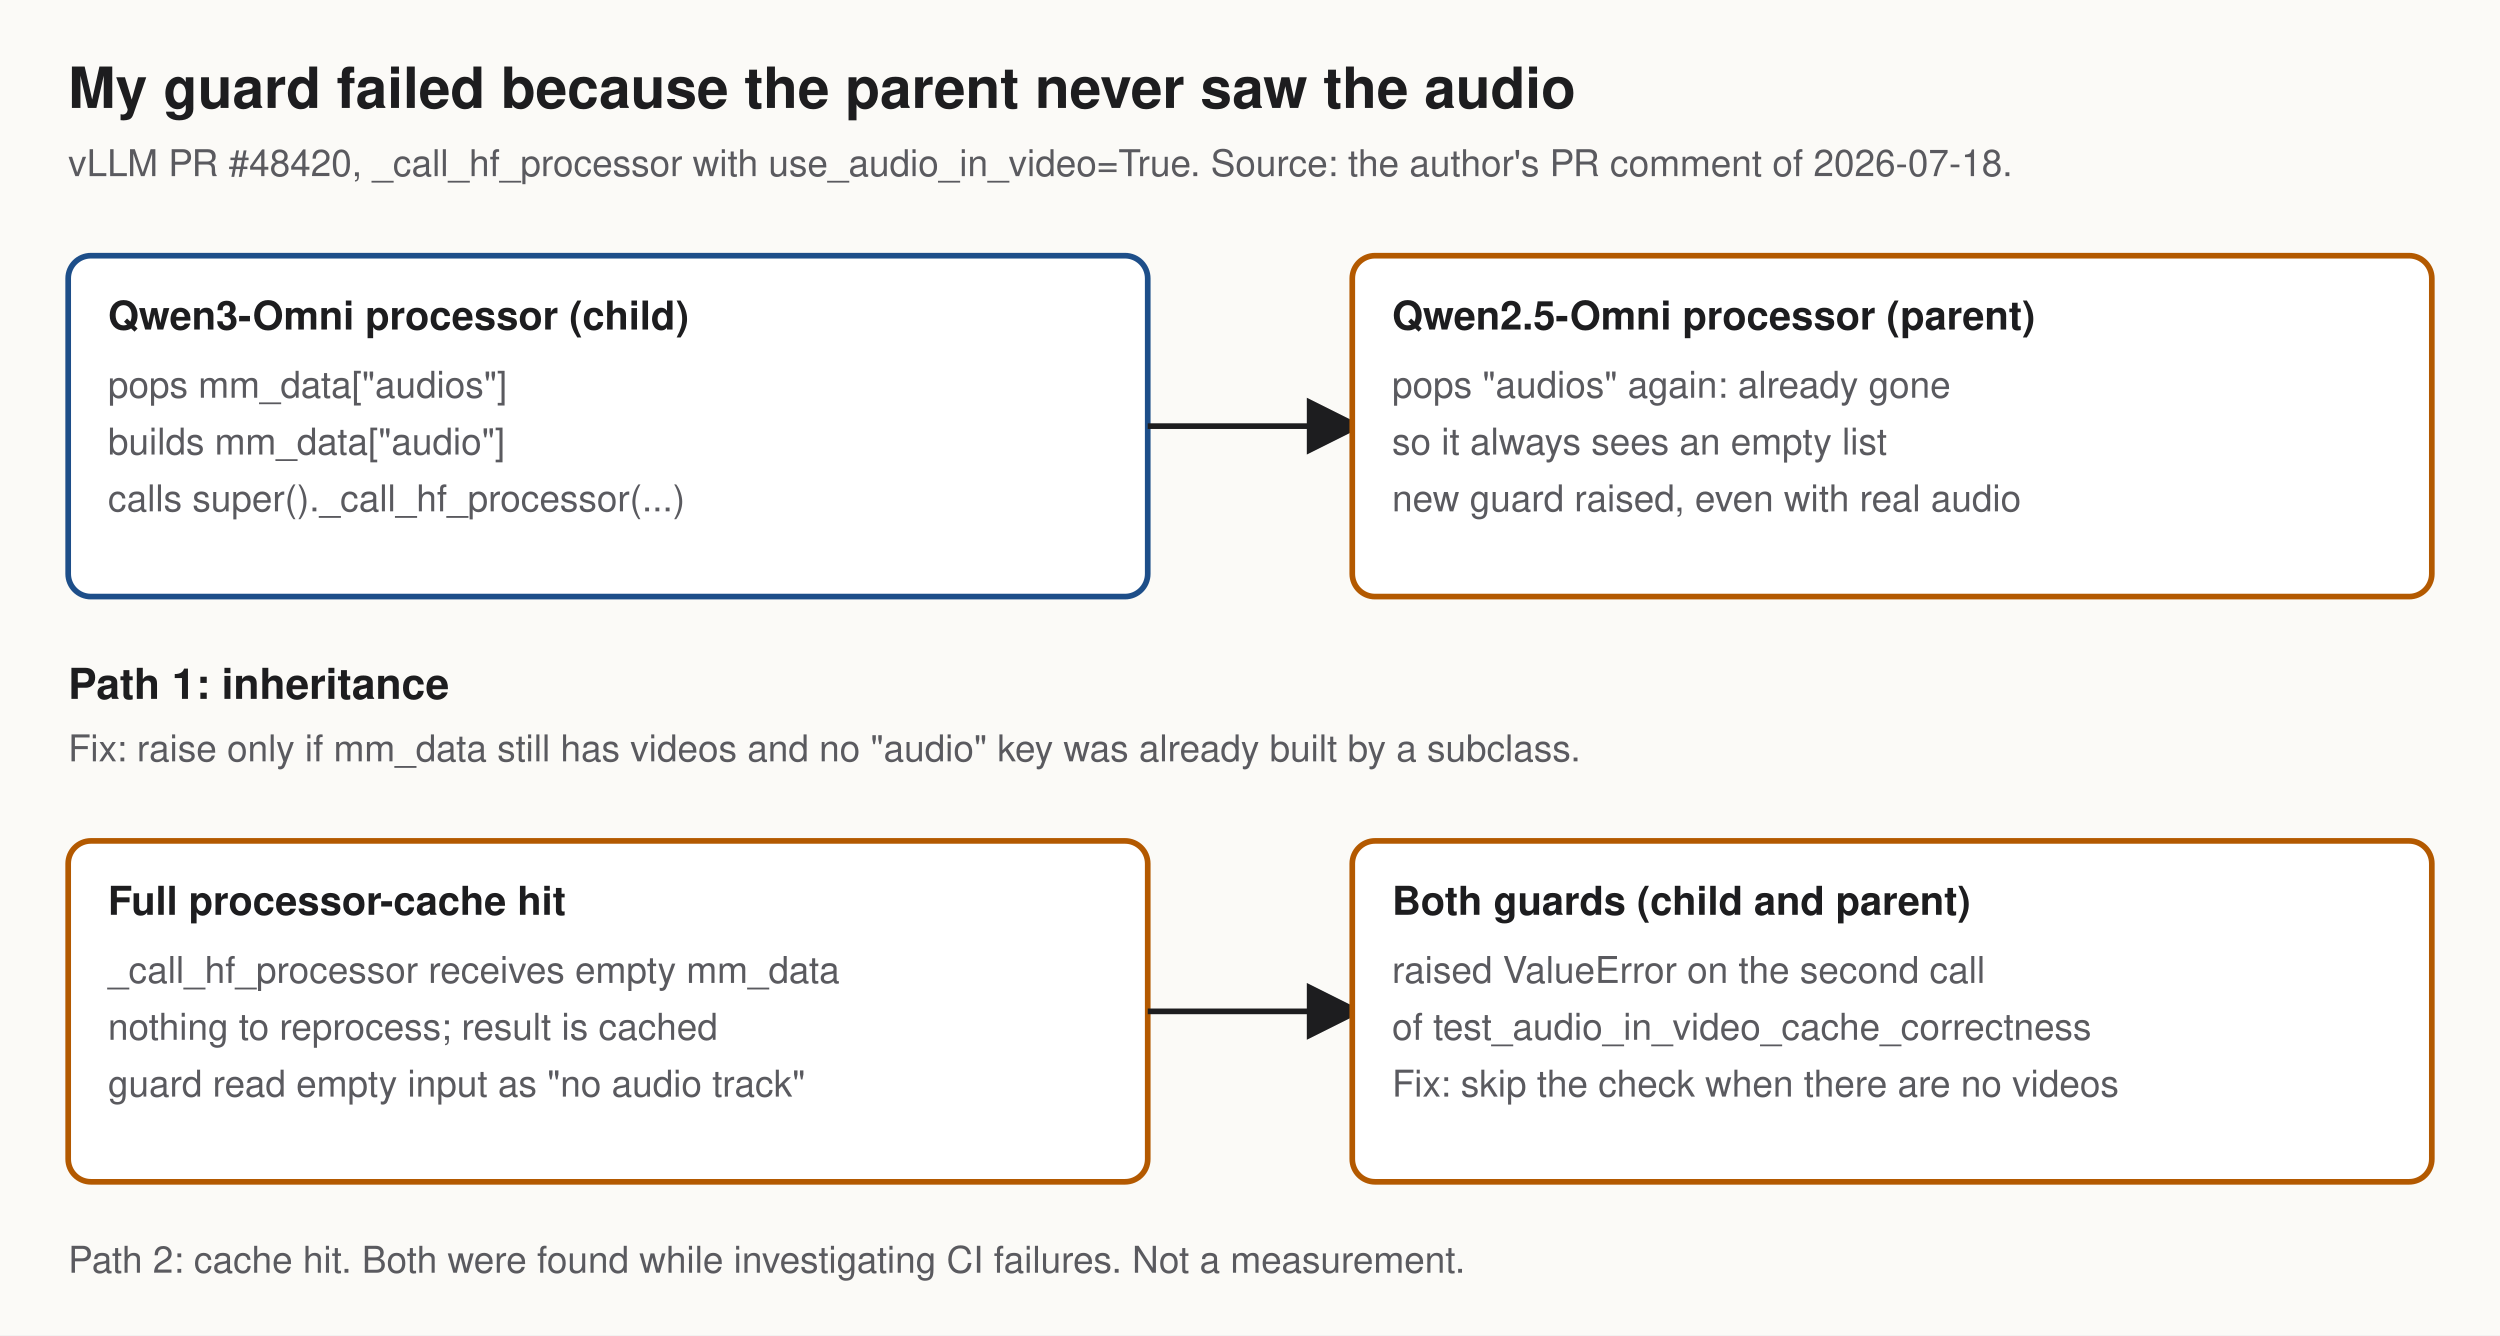
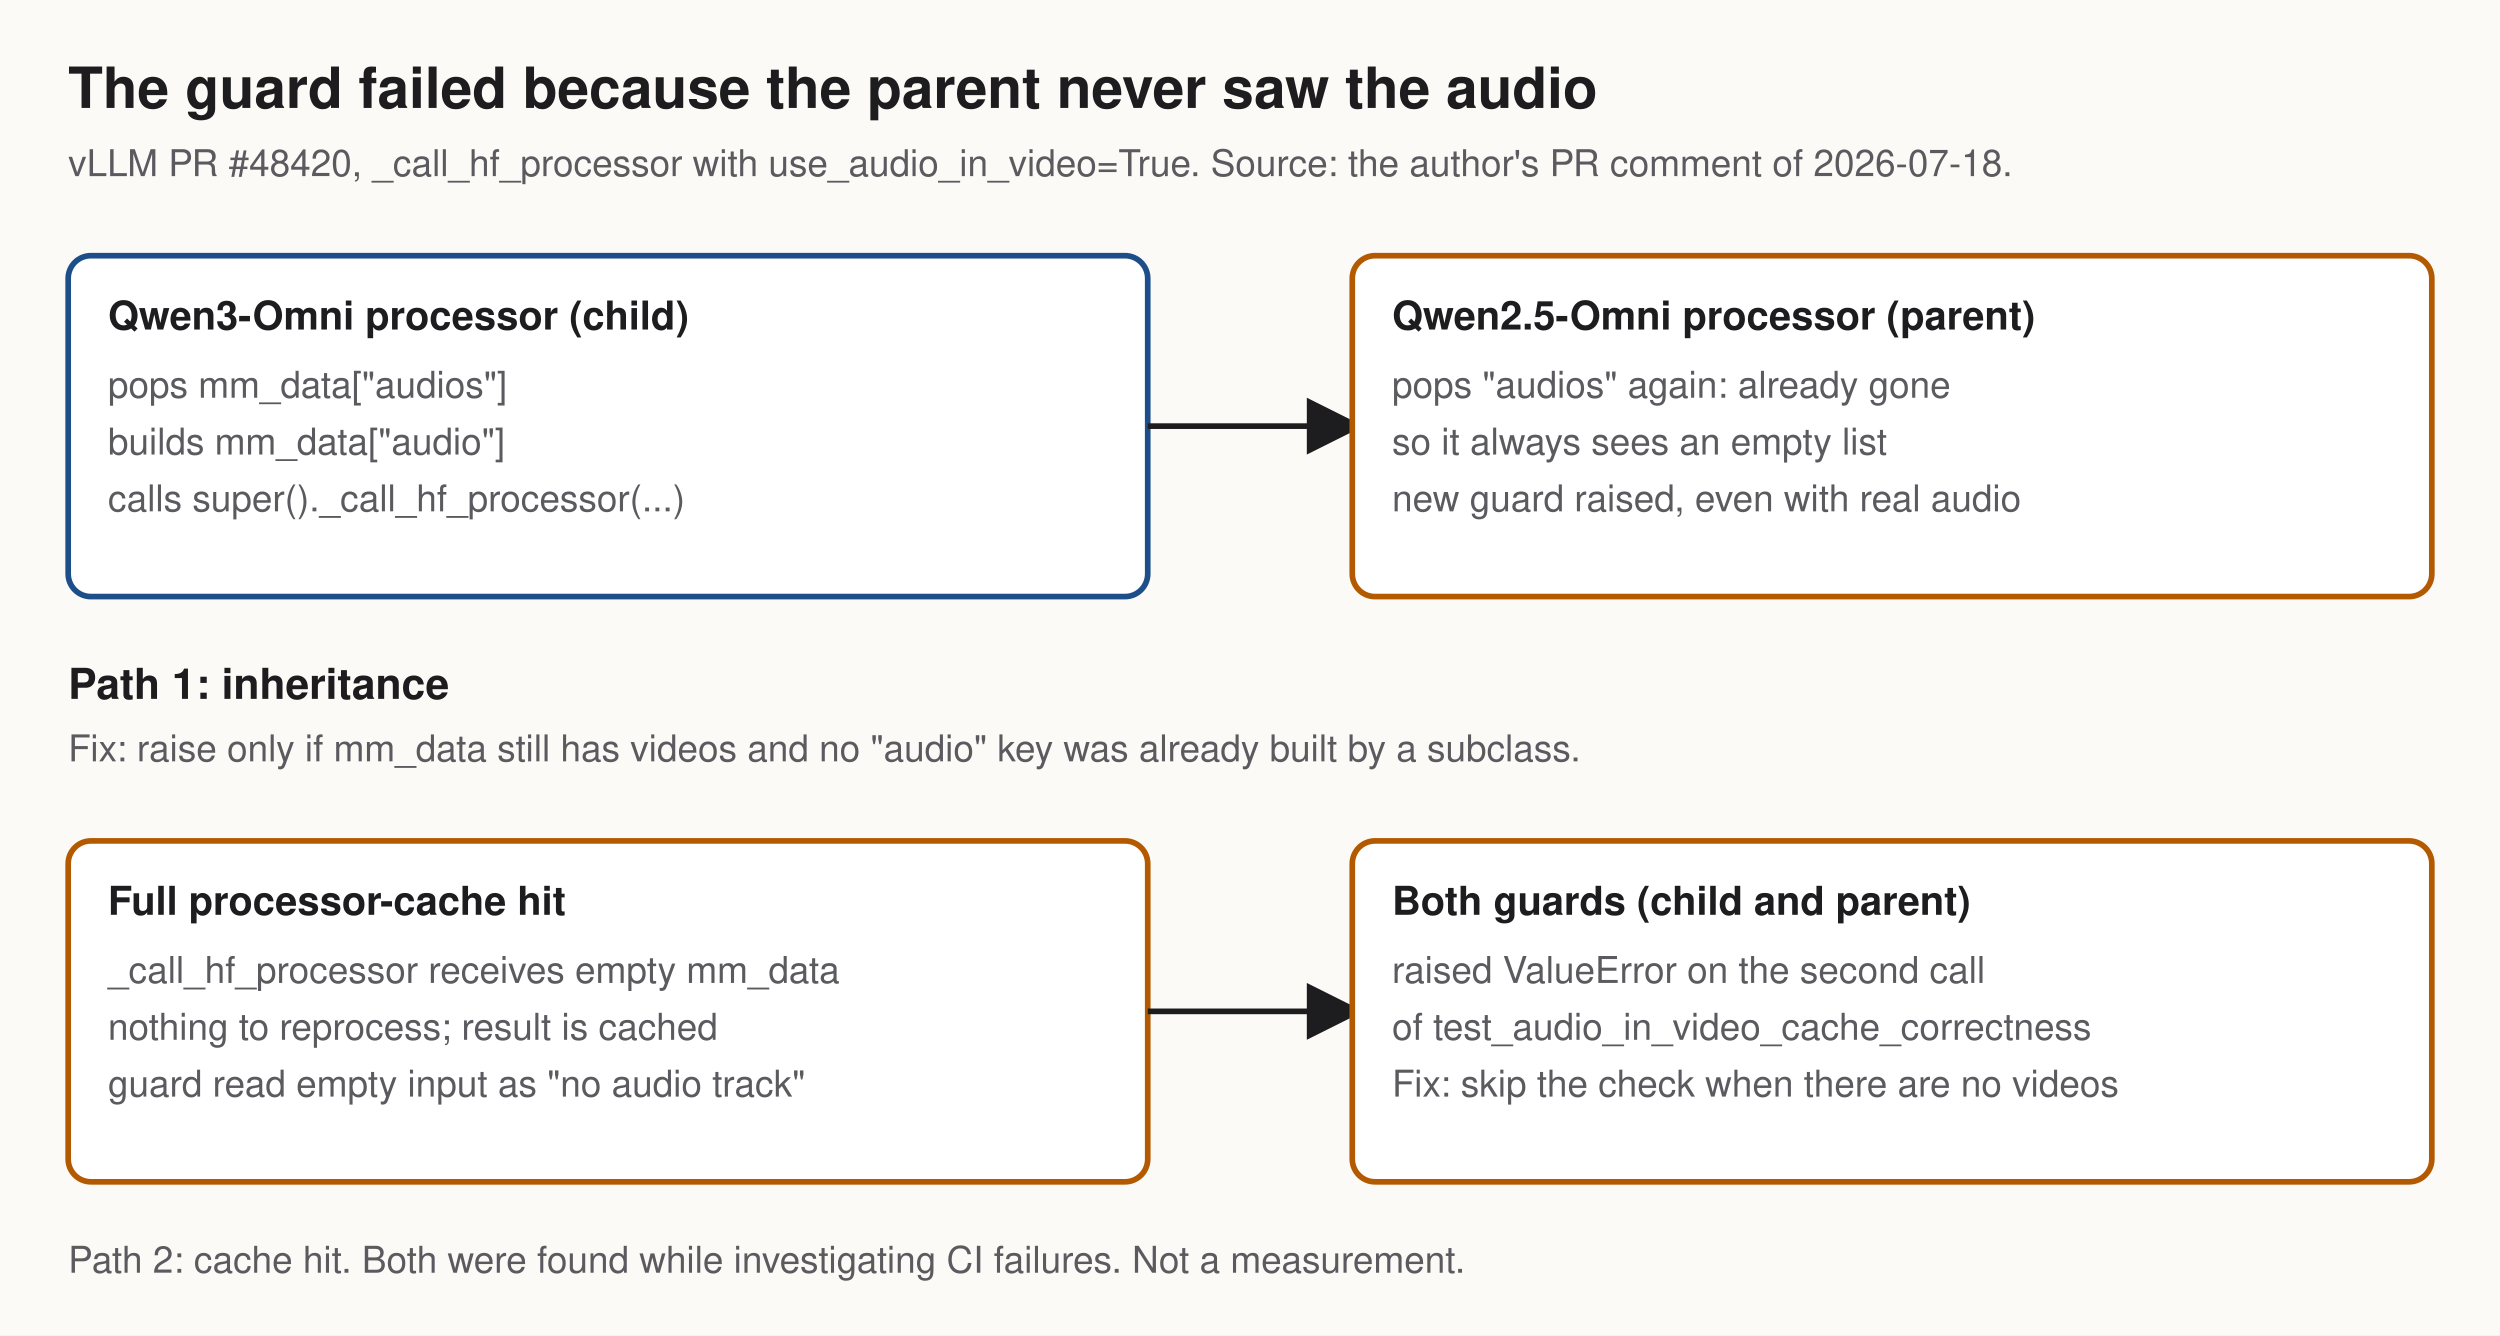
<svg xmlns="http://www.w3.org/2000/svg" viewBox="0 0 880 470" width="880" height="470" font-family="-apple-system,Helvetica,Arial,sans-serif" role="img" aria-labelledby="t d">
  <rect width="880" height="470" fill="#fbfaf7" />
-   <text x="24" y="38" font-size="20" font-weight="700" fill="#1d1d1f">My guard failed because the parent never saw the audio</text>
+   <text x="24" y="38" font-size="20" font-weight="700" fill="#1d1d1f">The guard failed because the parent never saw the audio</text>
  <text x="24" y="62" font-size="13" fill="#5a5a5f">vLLM PR #48420, _call_hf_processor with use_audio_in_video=True. Source: the author's PR comment of 2026-07-18.</text>
  <rect x="24" y="90" width="380" height="120" rx="8" fill="#fff" stroke="#1d4e89" stroke-width="2" />
  <text x="38" y="116" font-size="14" font-weight="700" fill="#1d1d1f">Qwen3-Omni processor (child)</text>
  <text x="38" y="140" font-size="13" fill="#5a5a5f">pops mm_data["audios"]</text>
  <text x="38" y="160" font-size="13" fill="#5a5a5f">builds mm_data["audio"]</text>
  <text x="38" y="180" font-size="13" fill="#5a5a5f">calls super()._call_hf_processor(...)</text>
  <path d="M404 150 H476" stroke="#1d1d1f" stroke-width="2" fill="none" marker-end="url(#a)" />
  <rect x="476" y="90" width="380" height="120" rx="8" fill="#fff" stroke="#b35900" stroke-width="2" />
  <text x="490" y="116" font-size="14" font-weight="700" fill="#1d1d1f">Qwen2.5-Omni processor (parent)</text>
  <text x="490" y="140" font-size="13" fill="#5a5a5f">pops "audios" again: already gone</text>
  <text x="490" y="160" font-size="13" fill="#5a5a5f">so it always sees an empty list</text>
  <text x="490" y="180" font-size="13" fill="#5a5a5f">new guard raised, even with real audio</text>
  <text x="24" y="246" font-size="15" font-weight="700" fill="#1d1d1f">Path 1: inheritance</text>
  <text x="24" y="268" font-size="13" fill="#5a5a5f">Fix: raise only if mm_data still has videos and no "audio" key was already built by a subclass.</text>
  <rect x="24" y="296" width="380" height="120" rx="8" fill="#fff" stroke="#b35900" stroke-width="2" />
  <text x="38" y="322" font-size="14" font-weight="700" fill="#1d1d1f">Full processor-cache hit</text>
  <text x="38" y="346" font-size="13" fill="#5a5a5f">_call_hf_processor receives empty mm_data</text>
  <text x="38" y="366" font-size="13" fill="#5a5a5f">nothing to reprocess; result is cached</text>
  <text x="38" y="386" font-size="13" fill="#5a5a5f">guard read empty input as "no audio track"</text>
  <path d="M404 356 H476" stroke="#1d1d1f" stroke-width="2" fill="none" marker-end="url(#a)" />
  <rect x="476" y="296" width="380" height="120" rx="8" fill="#fff" stroke="#b35900" stroke-width="2" />
  <text x="490" y="322" font-size="14" font-weight="700" fill="#1d1d1f">Both guards (child and parent)</text>
  <text x="490" y="346" font-size="13" fill="#5a5a5f">raised ValueError on the second call</text>
  <text x="490" y="366" font-size="13" fill="#5a5a5f">of test_audio_in_video_cache_correctness</text>
  <text x="490" y="386" font-size="13" fill="#5a5a5f">Fix: skip the check when there are no videos</text>
  <text x="24" y="448" font-size="13" fill="#5a5a5f">Path 2: cache hit. Both were found while investigating CI failures. Not a measurement.</text>
  <defs>
    <marker id="a" markerWidth="10" markerHeight="10" refX="8" refY="5" orient="auto">
      <path d="M0 0 L10 5 L0 10 z" fill="#1d1d1f" />
    </marker>
  </defs>
</svg>
